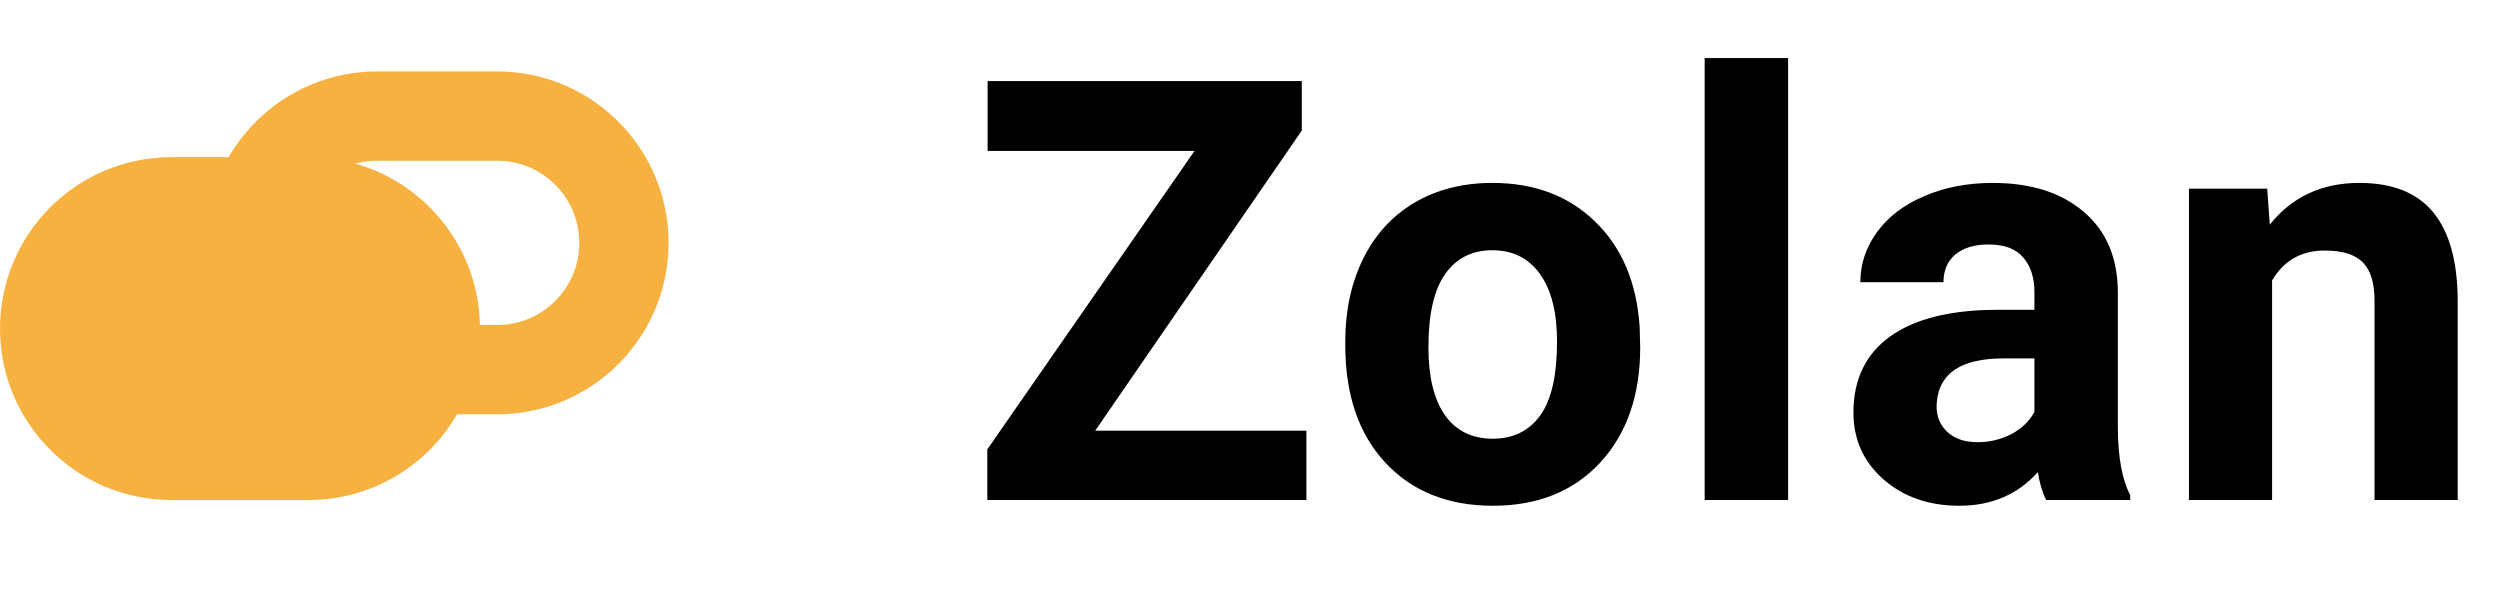
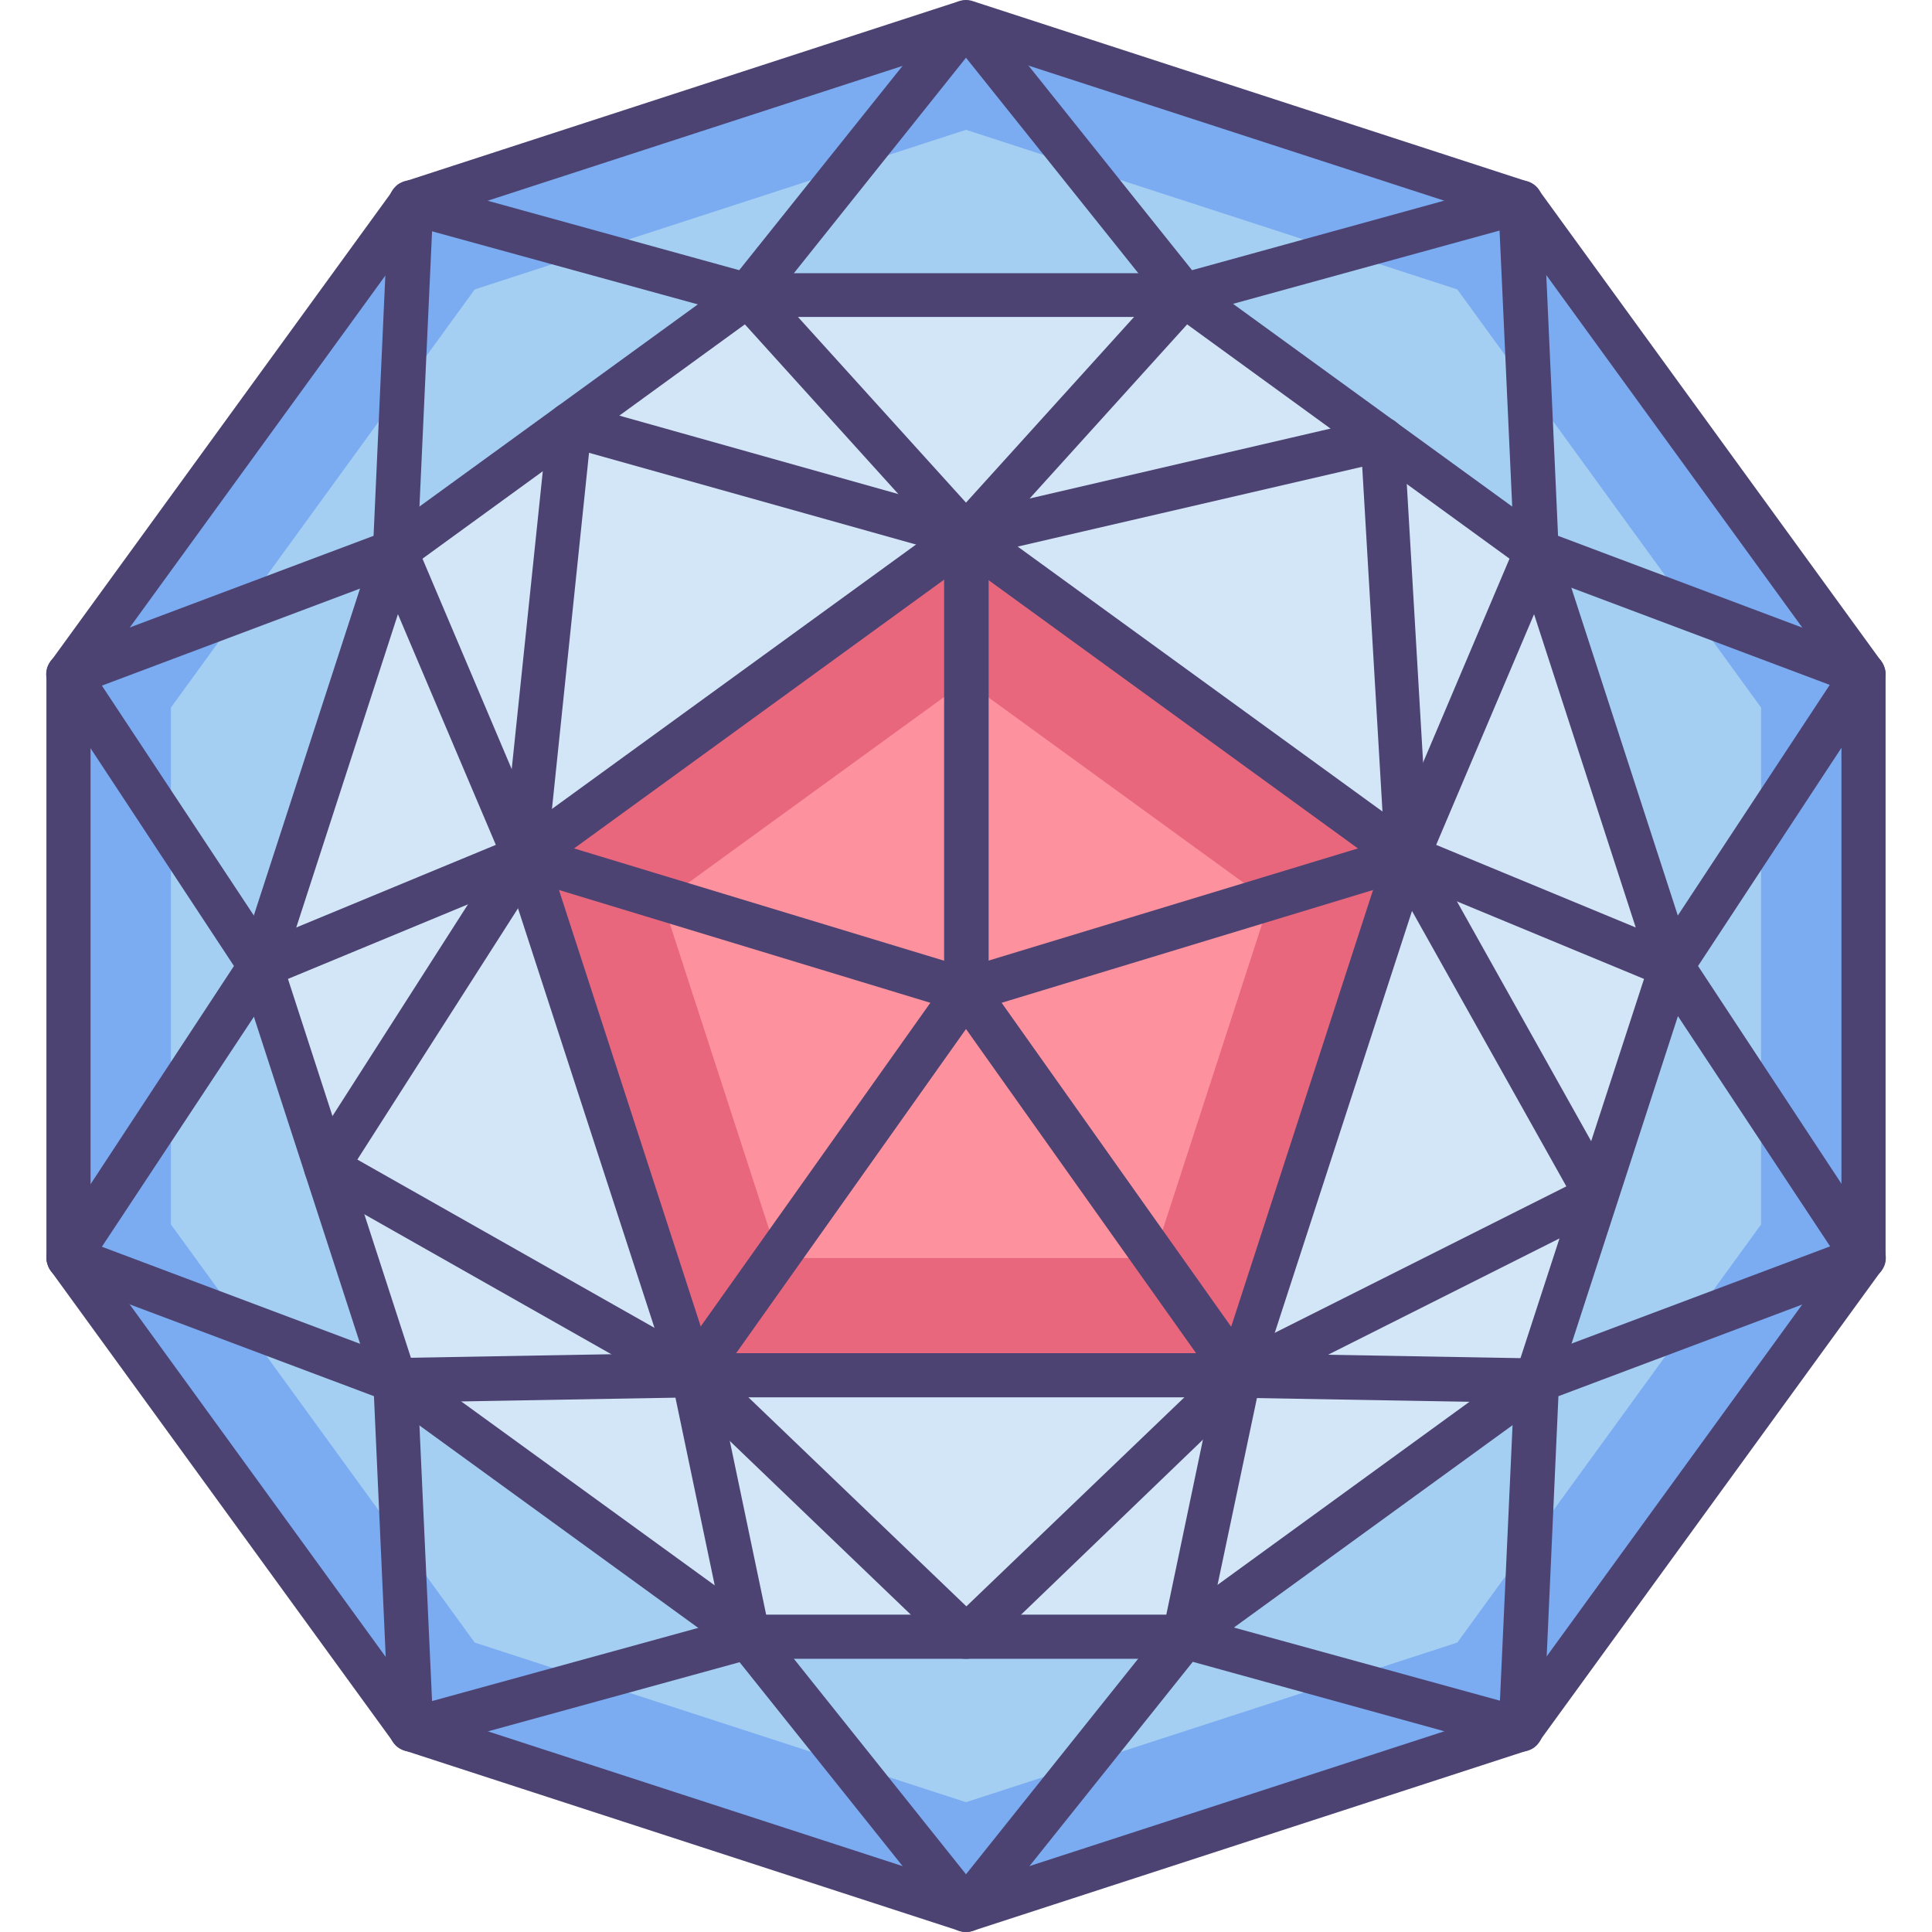
- <svg xmlns="http://www.w3.org/2000/svg" width="140" height="33" fill="none">
-   <rect y="8.8" width="26.88" height="19.2" rx="9.6" fill="#F6B141" />
-   <rect x="14.02" y="6.5" width="20.92" height="14.2" rx="7.1" stroke="#F6B141" stroke-width="5" />
-   <path d="M61.332 24.117h11.827V28H55.29v-2.836l11.602-16.71H55.306V4.54H72.9v2.772L61.332 24.117zm14.003-4.995c0-1.73.333-3.271.999-4.625.666-1.353 1.622-2.4 2.868-3.142 1.257-.741 2.713-1.112 4.367-1.112 2.352 0 4.27.72 5.752 2.16 1.493 1.439 2.326 3.394 2.498 5.865l.032 1.192c0 2.675-.746 4.823-2.24 6.445-1.493 1.612-3.496 2.417-6.01 2.417s-4.522-.805-6.026-2.417c-1.493-1.611-2.24-3.803-2.24-6.574v-.21zm4.657.338c0 1.654.311 2.922.934 3.803.623.87 1.515 1.305 2.675 1.305 1.128 0 2.009-.43 2.643-1.29.633-.87.95-2.255.95-4.156 0-1.622-.317-2.88-.95-3.77-.634-.893-1.526-1.338-2.675-1.338-1.139 0-2.02.446-2.643 1.337-.623.88-.934 2.25-.934 4.109zM100.134 28h-4.673V3.25h4.673V28zm14.454 0c-.215-.419-.371-.94-.467-1.563-1.128 1.257-2.595 1.885-4.399 1.885-1.708 0-3.126-.494-4.254-1.482-1.117-.988-1.676-2.235-1.676-3.738 0-1.848.682-3.266 2.046-4.254 1.375-.989 3.357-1.488 5.946-1.499h2.143v-.999c0-.806-.209-1.45-.628-1.934-.408-.483-1.058-.725-1.95-.725-.784 0-1.402.188-1.853.564-.44.376-.661.892-.661 1.547h-4.656c0-1.01.311-1.944.934-2.803.623-.86 1.504-1.531 2.643-2.015 1.139-.494 2.417-.74 3.835-.74 2.148 0 3.851.542 5.108 1.627 1.267 1.074 1.901 2.588 1.901 4.544v7.557c.011 1.654.242 2.905.693 3.754V28h-4.705zm-3.851-3.239a4.07 4.07 0 0 0 1.901-.45c.58-.313 1.01-.726 1.289-1.242v-2.997h-1.74c-2.331 0-3.572.806-3.722 2.417l-.016.274c0 .58.204 1.058.612 1.434.408.376.967.564 1.676.564zm16.226-14.196l.145 2.015c1.246-1.558 2.917-2.337 5.012-2.337 1.847 0 3.222.543 4.125 1.628.902 1.085 1.364 2.707 1.385 4.866V28h-4.656V16.85c0-.989-.215-1.703-.645-2.144-.43-.45-1.144-.676-2.143-.676-1.311 0-2.293.558-2.949 1.676V28h-4.656V10.565h4.382z" fill="#000" />
+ <svg xmlns="http://www.w3.org/2000/svg" t="1697942498031" class="icon" viewBox="0 0 1024 1024" version="1.1" p-id="10959" width="200" height="200">
+   <path d="M512 512m-414 0a414 414 0 1 0 828 0 414 414 0 1 0-828 0Z" fill="#F0C48A" p-id="10960" />
+   <path d="M36.2 357.4v309.2L218 916.8l294 95.4 294-95.4 181.8-250.2V357.4L806 107.2 512 11.8 218 107.2z" fill="#7BABF1" p-id="10961" />
+   <path d="M90.6 375v274l161 221.6L512 955.2l260.4-84.6 161-221.6v-274L772.4 153.4 512 68.8 251.6 153.4z" fill="#A4CFF2" p-id="10962" />
+   <path d="M627.6 156.4H396.4l-186.8 135.8L138.2 512l71.4 219.8 186.8 135.8h231.2l186.8-135.8L885.8 512l-71.4-219.8z" fill="#D3E6F8" p-id="10963" />
+   <path d="M512 284.2L278.2 454l89.2 275h289.2L745.8 454z" fill="#E8677D" p-id="10964" />
+   <path d="M512 361l-160.8 116.8 61.4 189h198.8l61.4-189z" fill="#FD919E" p-id="10965" />
+   <path d="M512 1024c-1.2 0-2.4-0.2-3.6-0.6l-294-95.6c-2.4-0.8-4.4-2.2-5.8-4.2L26.8 673.4c-1.4-2-2.2-4.4-2.2-6.8V357.4c0-2.4 0.8-4.8 2.2-6.8l181.8-250.2c1.4-2 3.6-3.4 5.8-4.2L508.4 0.6c2.4-0.8 4.8-0.8 7.2 0l294 95.6c2.4 0.8 4.4 2.2 5.8 4.2l181.8 250.2c1.4 2 2.2 4.4 2.2 6.8v309.2c0 2.4-0.8 4.8-2.2 6.8l-181.8 250.2c-1.4 2-3.6 3.4-5.8 4.2l-294 95.6c-1.2 0.4-2.4 0.6-3.6 0.6z m-286.8-117.2L512 1000l286.8-93.2 177.2-244V361.2l-177.2-244L512 24 225.2 117.2 48 361.2v301.6l177.2 244z" fill="#4C4372" p-id="10966" />
+   <path d="M627.6 879.2H396.4c-2.4 0-4.8-0.8-6.8-2.2l-187-135.8c-2-1.4-3.4-3.6-4.2-5.8L127 515.6c-0.8-2.4-0.8-4.8 0-7.2l71.4-219.8c0.8-2.4 2.2-4.4 4.2-5.8l187-135.8c2-1.4 4.4-2.2 6.8-2.2h231c2.4 0 4.8 0.8 6.8 2.2l187 135.8c2 1.4 3.4 3.6 4.2 5.8l71.4 219.8c0.8 2.4 0.8 4.8 0 7.2l-71.4 219.8c-0.8 2.4-2.2 4.4-4.2 5.8l-187 135.8c-1.8 1.6-4.2 2.2-6.6 2.2z m-227.4-23.4h223.4l180.8-131.4L873.6 512l-69-212.6L623.8 168H400.2l-180.8 131.4L150.4 512l69 212.6 180.8 131.2z" fill="#4C4372" p-id="10967" />
+   <path d="M656.6 740.6H367.4c-5 0-9.6-3.2-11.2-8.2l-89.4-274.8c-1.6-4.8 0.2-10.2 4.2-13.2l233.8-169.8c4.2-3 9.6-3 13.8 0l233.8 169.8c4.2 3 5.8 8.2 4.2 13.2l-89.4 274.8c-1 5-5.6 8.2-10.6 8.2zM376 717.2h272l84-258.6-220-159.8-220 159.8 84 258.6z" fill="#4C4372" p-id="10968" />
+   <path d="M512 1024c-3.6 0-7-1.6-9.2-4.4L392 881 221 928c-3.4 1-7.2 0.2-10-1.8s-4.6-5.4-4.8-9l-8-177.2-166-62.4c-3.4-1.2-6-4-7-7.4-1.2-3.4-0.6-7.2 1.4-10L124 512l-97.6-148.2c-2-3-2.4-6.6-1.4-10 1.2-3.4 3.6-6 7-7.4L198 284l8-177.2c0.2-3.6 2-6.8 4.8-9 2.8-2 6.6-2.8 10-1.8l171 47.2 110.8-138.6c2.2-2.8 5.6-4.4 9.2-4.4s7 1.6 9.2 4.4l110.8 138.6L803 96c3.4-1 7.2-0.2 10 1.8s4.6 5.4 4.8 9l8 177.2 166 62.4c3.4 1.2 6 4 7 7.4 1.2 3.4 0.6 7-1.4 10L900 512l97.6 148.2c2 3 2.4 6.6 1.4 10-1.2 3.4-3.6 6-7 7.4L826 740l-8 177.2c-0.2 3.6-2 6.8-4.8 9-2.8 2-6.6 2.8-10 1.8l-171-47.2-110.8 138.6c-2.4 3-5.8 4.6-9.4 4.6z m-115.6-168.2c3.6 0 7 1.6 9.2 4.4l106.4 133.2 106.4-133.2c3-3.6 7.8-5.2 12.2-4l164.4 45.2 7.8-170.4c0.2-4.6 3.2-8.8 7.6-10.4l159.6-60-94-142.2c-2.6-4-2.6-9 0-13l93.8-142.4-159.6-60c-4.4-1.6-7.4-5.8-7.6-10.4l-7.8-170.4-164.4 45.2c-4.6 1.2-9.4-0.4-12.2-4L512 30.6l-106.4 133.2c-3 3.6-7.8 5.2-12.2 4l-164.4-45.2-7.8 170.4c-0.2 4.6-3.2 8.8-7.6 10.4l-159.6 60 94 142.2c2.6 4 2.6 9 0 13l-94 142.2 159.6 60c4.4 1.6 7.4 5.8 7.6 10.4l7.8 170.4 164.4-45.2c1-0.4 2-0.6 3-0.6z" fill="#4C4372" p-id="10969" />
+   <path d="M512 295.8c-3.4 0-6.4-1.4-8.6-3.8l-115.6-127.8c-4.4-4.8-4-12.2 0.8-16.6 4.8-4.4 12.2-4 16.6 0.8l106.8 118 106.8-118c4.4-4.8 11.8-5.2 16.6-0.8 4.8 4.4 5.2 11.8 0.8 16.6L520.6 292c-2.2 2.4-5.2 3.8-8.6 3.8zM885.8 523.8c-1.4 0-3-0.2-4.4-0.8l-140-58c-2.8-1.2-5.2-3.4-6.4-6.4-1.2-2.8-1.2-6.2 0-9l68.6-161.8c2.6-6 9.4-8.8 15.4-6.2 6 2.6 8.8 9.4 6.2 15.4l-64 150.8 129 53.4c6 2.4 8.8 9.4 6.4 15.4-1.8 4.4-6.2 7.2-10.8 7.2zM627.6 879.2c-0.8 0-1.6 0-2.4-0.2-6.4-1.4-10.4-7.6-9-13.8l29-138.6c1.2-5.6 6-9.4 11.6-9.4l158 2.8c6.4 0.2 11.6 5.4 11.6 12-0.2 6.4-5.4 11.6-12 11.6l-148.2-2.6-27.2 129c-1.2 5.4-6 9.2-11.4 9.2zM396.4 879.2c-5.4 0-10.4-3.8-11.4-9.4L358 740.8l-148.2 2.6c-6.6 0-11.8-5-12-11.6-0.2-6.4 5-11.8 11.6-12l158-2.8c5.6 0 10.6 3.8 11.6 9.4l29 138.6c1.4 6.4-2.8 12.6-9 13.8-1 0.4-1.8 0.4-2.6 0.4zM138.2 523.8c-4.6 0-9-2.8-10.8-7.2-2.4-6 0.4-12.8 6.4-15.4l129-53.4-64-150.8c-2.6-6 0.2-12.8 6.2-15.4 6-2.6 12.8 0.2 15.4 6.2l68.6 161.8c1.2 2.8 1.2 6.2 0 9s-3.4 5.2-6.4 6.4l-140 58c-1.4 0.4-3 0.8-4.4 0.8z" fill="#4C4372" p-id="10970" />
+   <path d="M512 879.2c-3 0-5.8-1-8.2-3.2l-143.4-137.6-193.4-109.6c-2.8-1.6-4.8-4.2-5.6-7.4-0.8-3.2-0.2-6.4 1.6-9.2l103.8-162.2 23.6-226.2c0.4-3.4 2.2-6.6 5-8.4 2.8-2 6.4-2.6 9.8-1.6L512.2 272 730 221.4c3.4-0.8 7 0 9.6 2 2.8 2 4.4 5.2 4.6 8.8l12.8 218.4 99.2 177.2c1.6 2.8 2 6.2 1 9.2-1 3-3 5.6-6 7l-188.2 94.6-142.8 137.4c-2.4 2.2-5.2 3.2-8.2 3.2zM189.4 614.6l184 104.2c0.8 0.4 1.6 1 2.4 1.8l136.4 130.8 136.4-130.8c0.8-0.8 1.8-1.4 2.8-2l178.8-89.8-94.6-168.8c-0.8-1.6-1.4-3.2-1.4-5L722 247.4l-207.2 48c-2 0.4-4 0.4-5.8-0.2L312.2 240l-22.4 215.2c-0.2 1.8-0.8 3.6-1.8 5.2l-98.6 154.2z m88.8-160.6z" fill="#4C4372" p-id="10971" />
+   <path d="M512 536.8c-1.2 0-2.2-0.2-3.4-0.6l-233.8-71c-6.2-1.8-9.6-8.4-7.8-14.6 1.8-6.2 8.4-9.6 14.6-7.8l218.8 66.4V284.2c0-6.4 5.2-11.8 11.8-11.8 6.4 0 11.8 5.2 11.8 11.8v240.8c0 3.8-1.8 7.2-4.8 9.4-2.2 1.6-4.8 2.4-7.2 2.4z" fill="#4C4372" p-id="10972" />
+   <path d="M656.6 740.6c-3.6 0-7.2-1.8-9.6-5L512 545.4l-135 190.4c-3.8 5.2-11 6.6-16.4 2.8-5.2-3.8-6.6-11-2.8-16.4l144.6-203.8c2.2-3.2 5.8-5 9.6-5s7.4 1.8 9.6 5L666 722.2c3.8 5.2 2.4 12.6-2.8 16.4-2 1.4-4.4 2-6.6 2z" fill="#4C4372" p-id="10973" />
+   <path d="M512 536.8c-5 0-9.6-3.2-11.2-8.4-1.8-6.2 1.6-12.8 7.8-14.6l233.8-71c6.2-1.8 12.8 1.6 14.6 7.8 1.8 6.2-1.6 12.8-7.8 14.6l-233.8 71c-1.2 0.4-2.2 0.6-3.4 0.6z" fill="#4C4372" p-id="10974" />
</svg>
